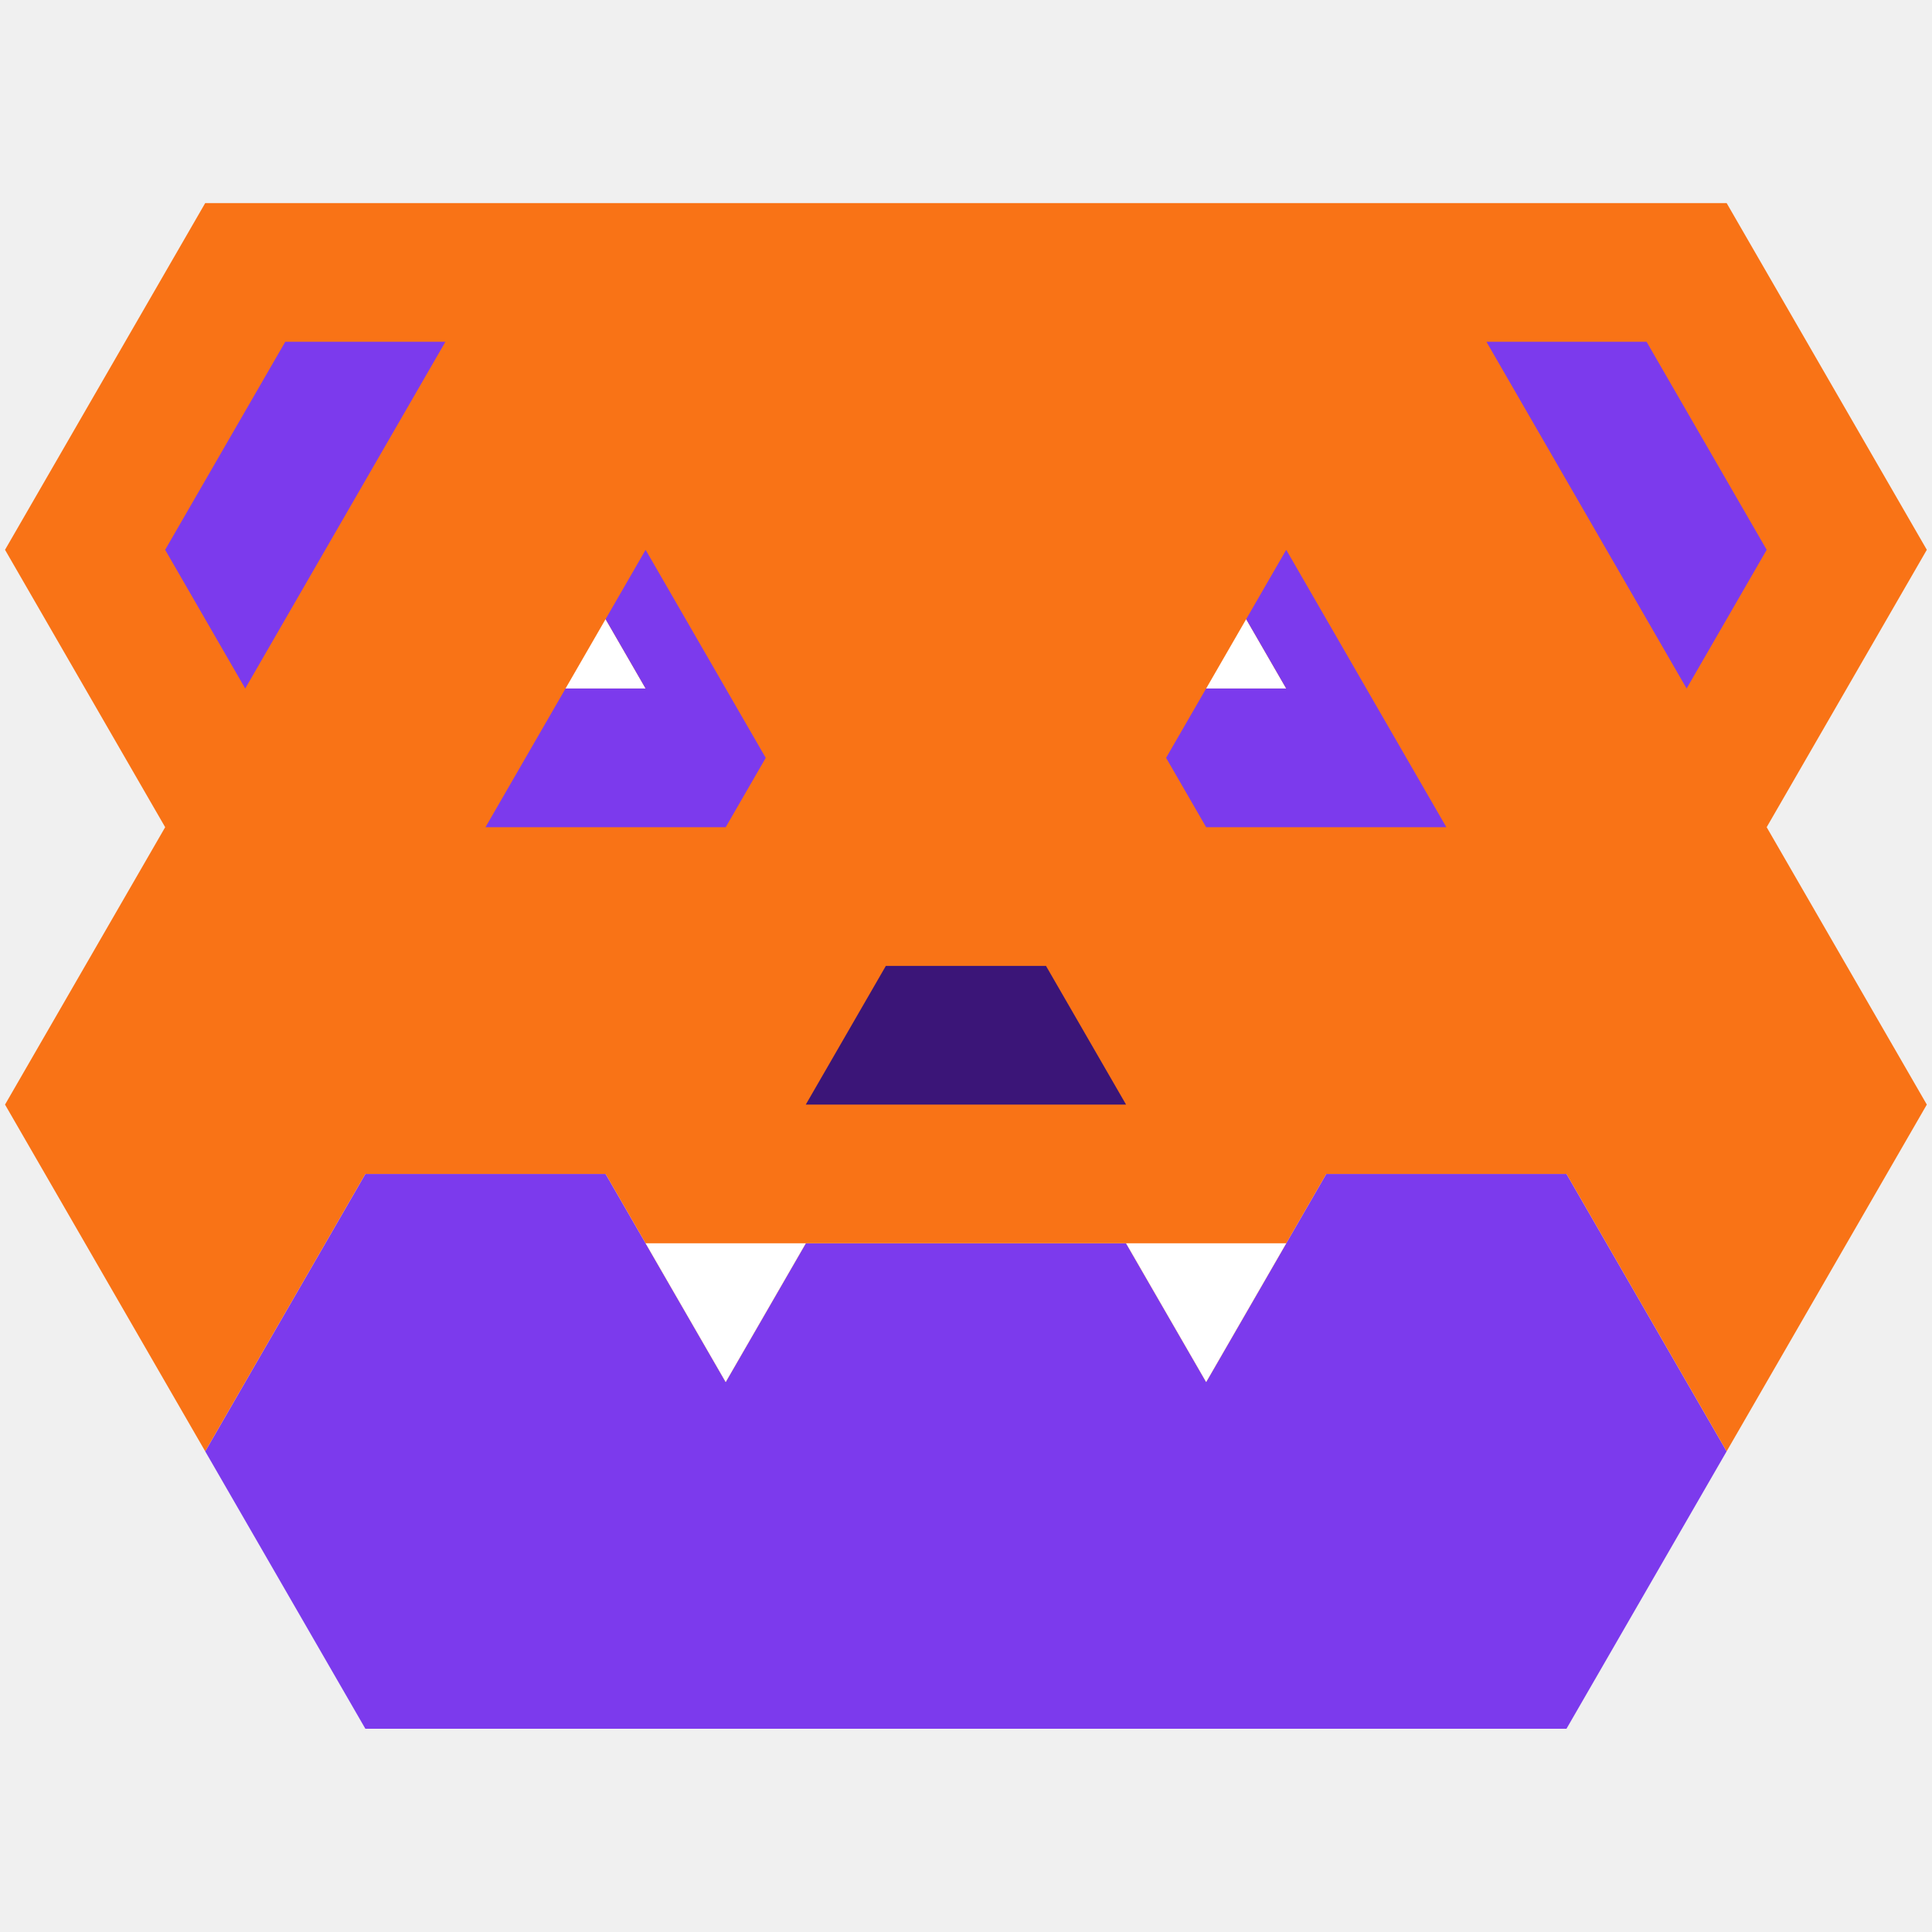
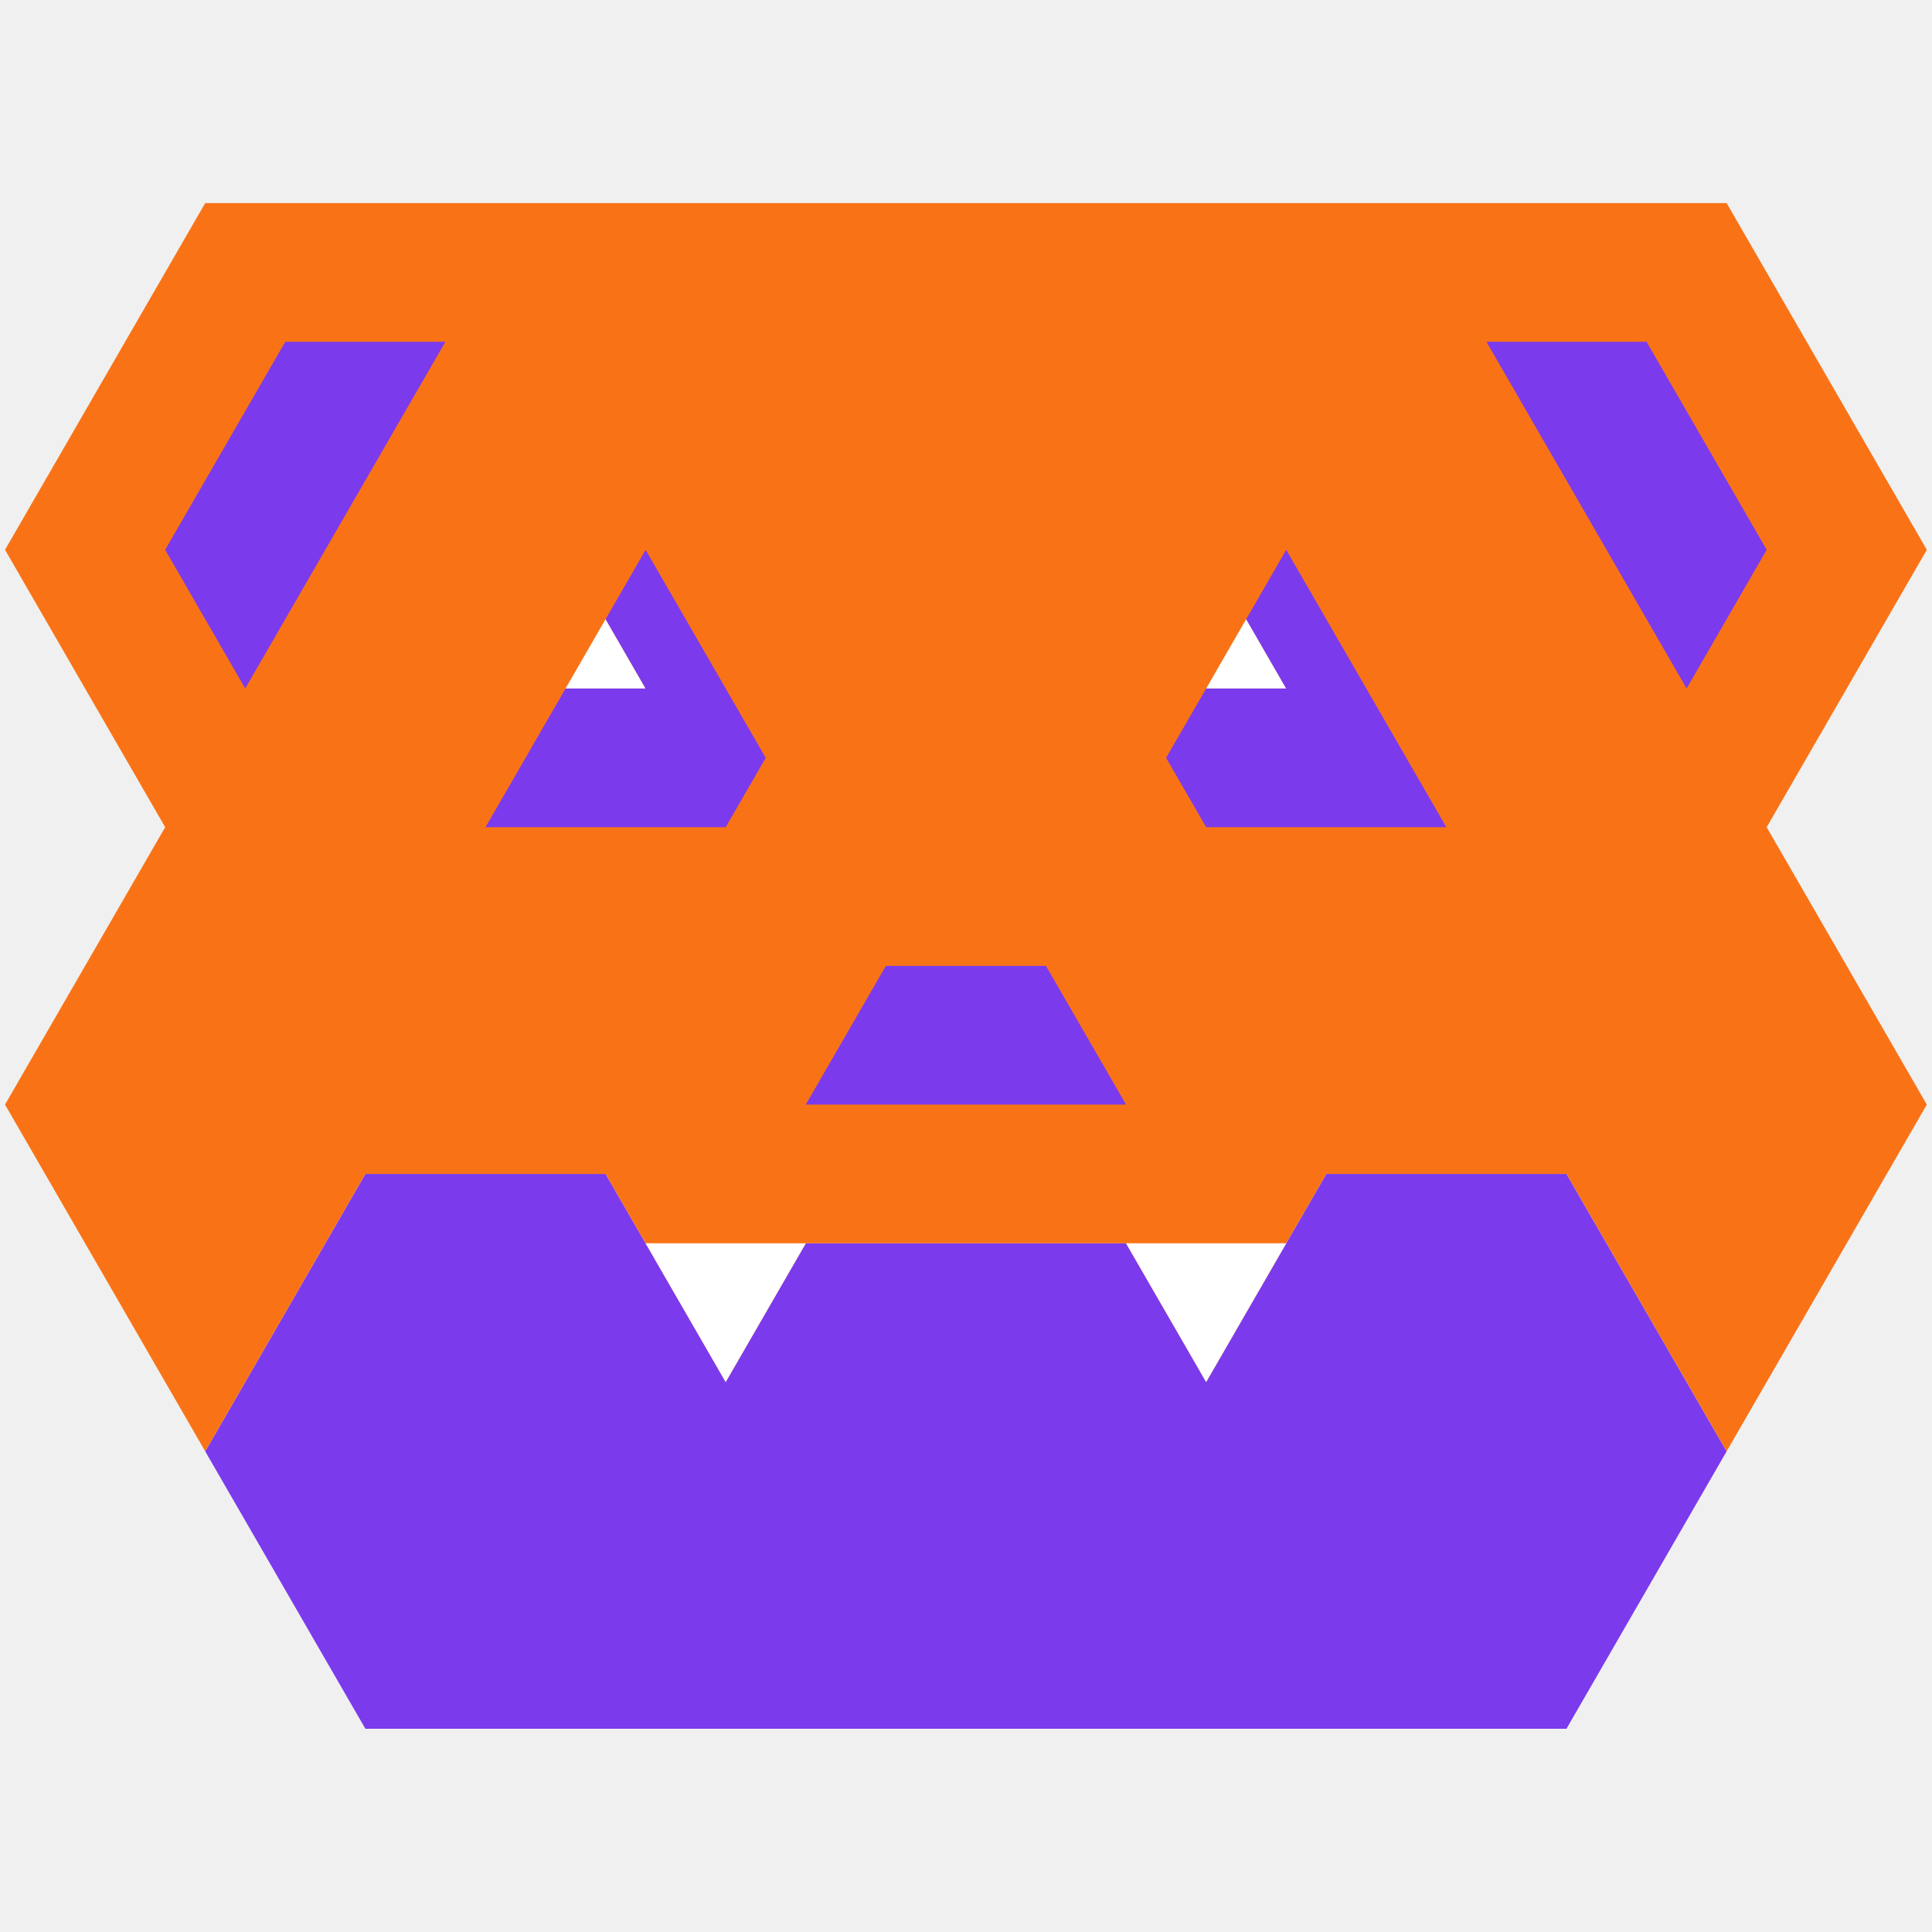
<svg xmlns="http://www.w3.org/2000/svg" width="128" height="128" viewBox="0 0 128 128">
  <path fill="#7c3aed" d="M103.784 77.776H87.868L79.911 91.56l-5.306-9.188h-21.22l-5.306 9.188-7.957-13.783H24.206l-10.61 18.378 10.61 18.378h79.578l10.61-18.378z" />
  <path fill="#f97316" d="M114.394 13.454H13.596L.333 36.426l10.61 18.378L.333 73.182l13.263 22.972 10.61-18.378h15.916l7.957 13.783 5.306-9.189h21.22l5.306 9.19 7.957-13.784h15.916l10.61 18.378 13.263-22.972-10.61-18.378 10.61-18.378z" />
  <path fill="#fff" d="m42.774 82.37 5.305 9.19 5.306-9.19z" />
-   <path fill="#3b1578" d="M69.3 63.993H58.69l-5.305 9.189h21.22z" />
+   <path fill="#7c3aed" d="M69.3 63.993H58.69l-5.305 9.189h21.22z" />
  <path fill="#fff" d="m40.122 41.02-2.653 4.595h5.305zm42.441 0-2.652 4.595h5.305zm2.653 41.35h-10.61l5.305 9.19z" />
  <path fill="#7c3aed" d="m50.732 50.21-7.958-13.784-2.652 4.595 2.652 4.594H37.47l-5.305 9.189H48.08zm58.357-27.567H98.48l13.263 22.972 5.305-9.189zM85.216 36.426l-2.653 4.595 2.653 4.594H79.91l-2.653 4.594 2.653 4.595h15.915zM29.51 22.643H18.9l-7.958 13.783 5.305 9.19z" />
</svg>
